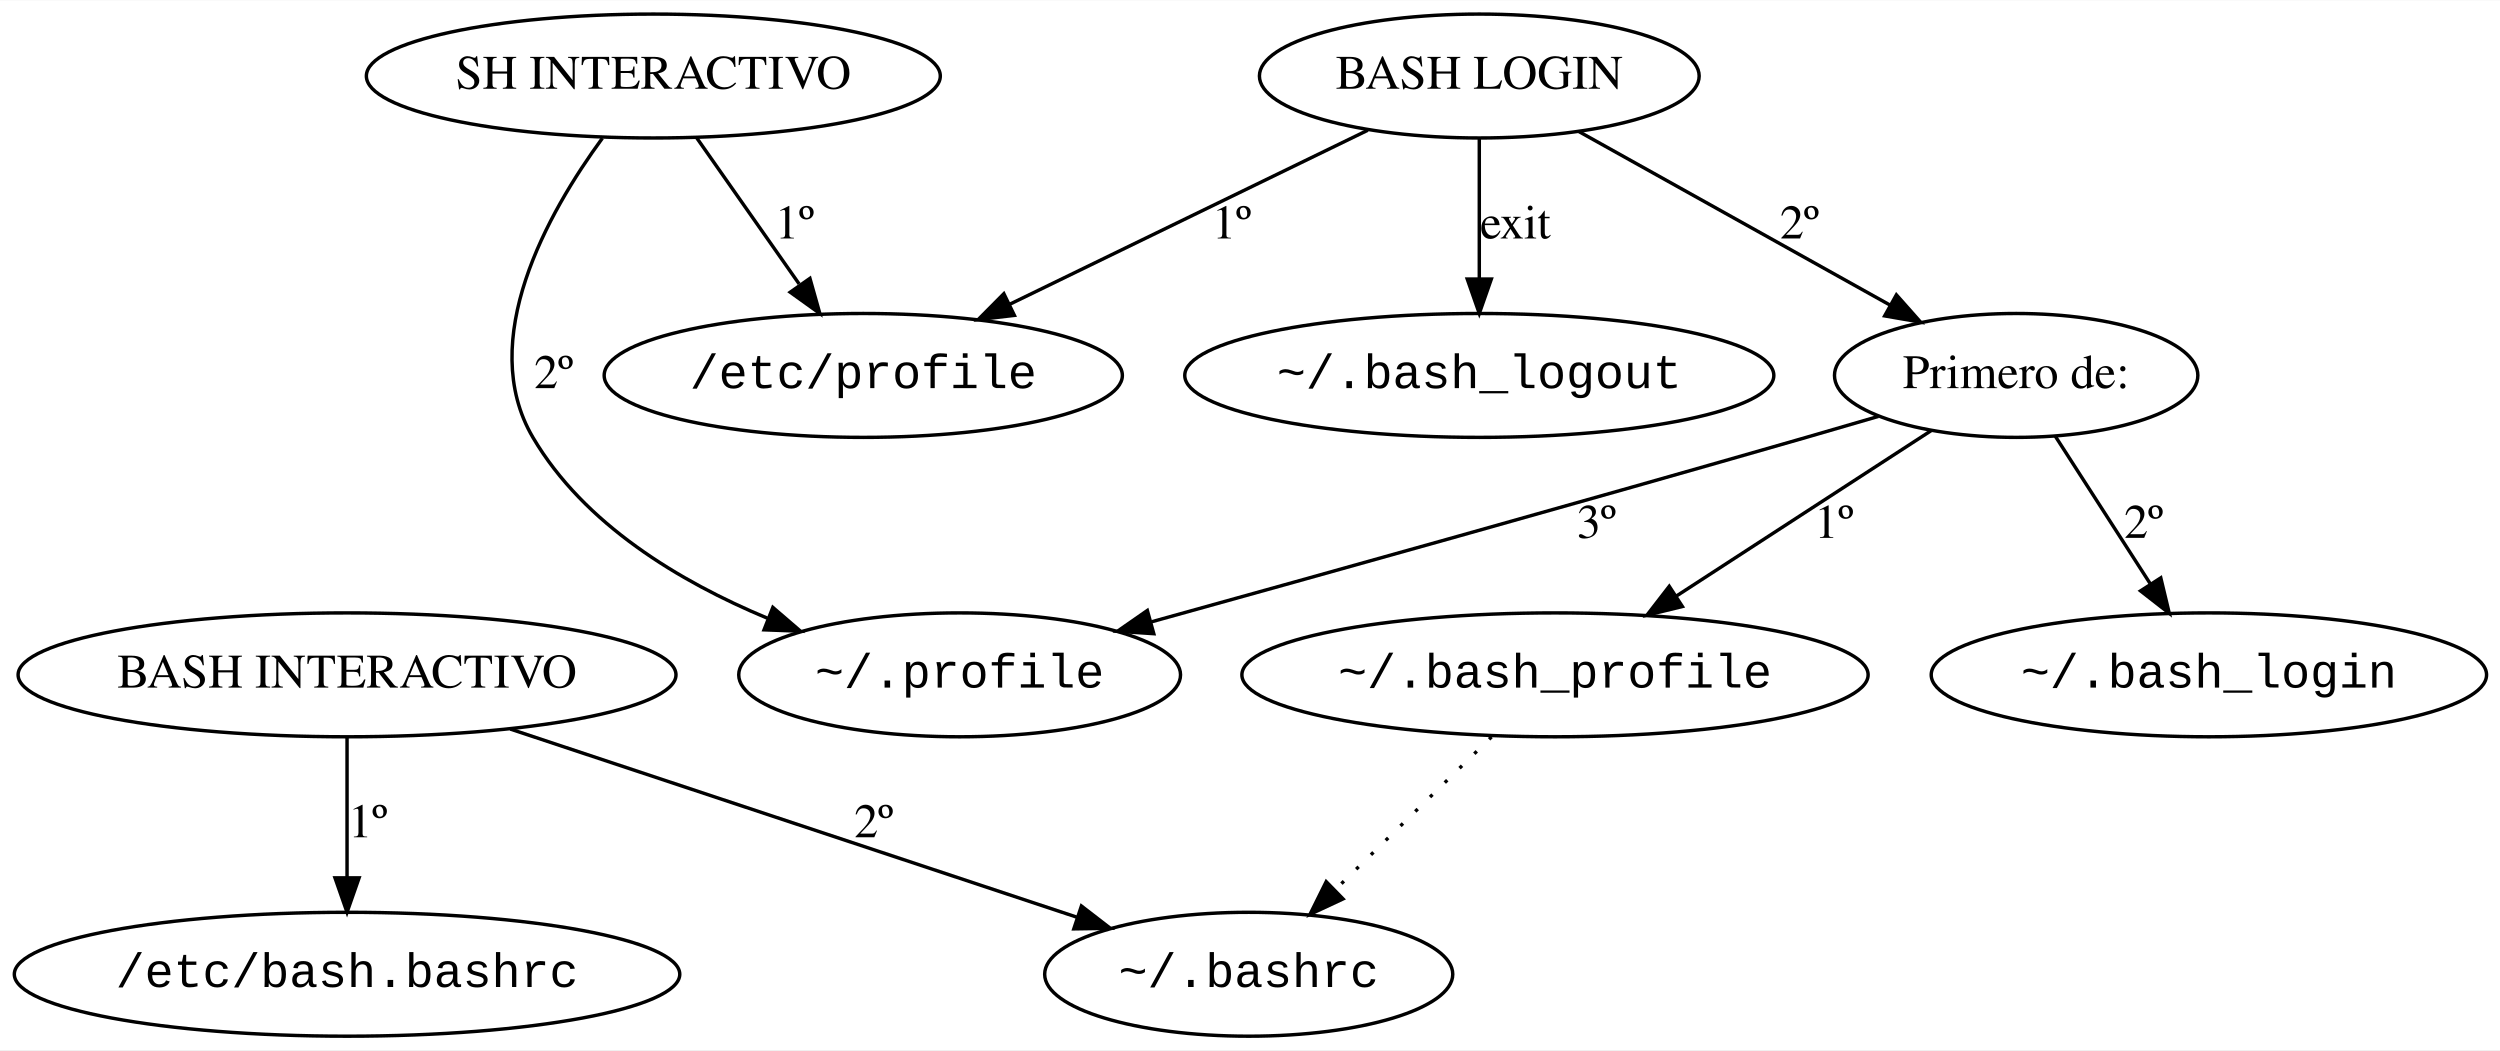
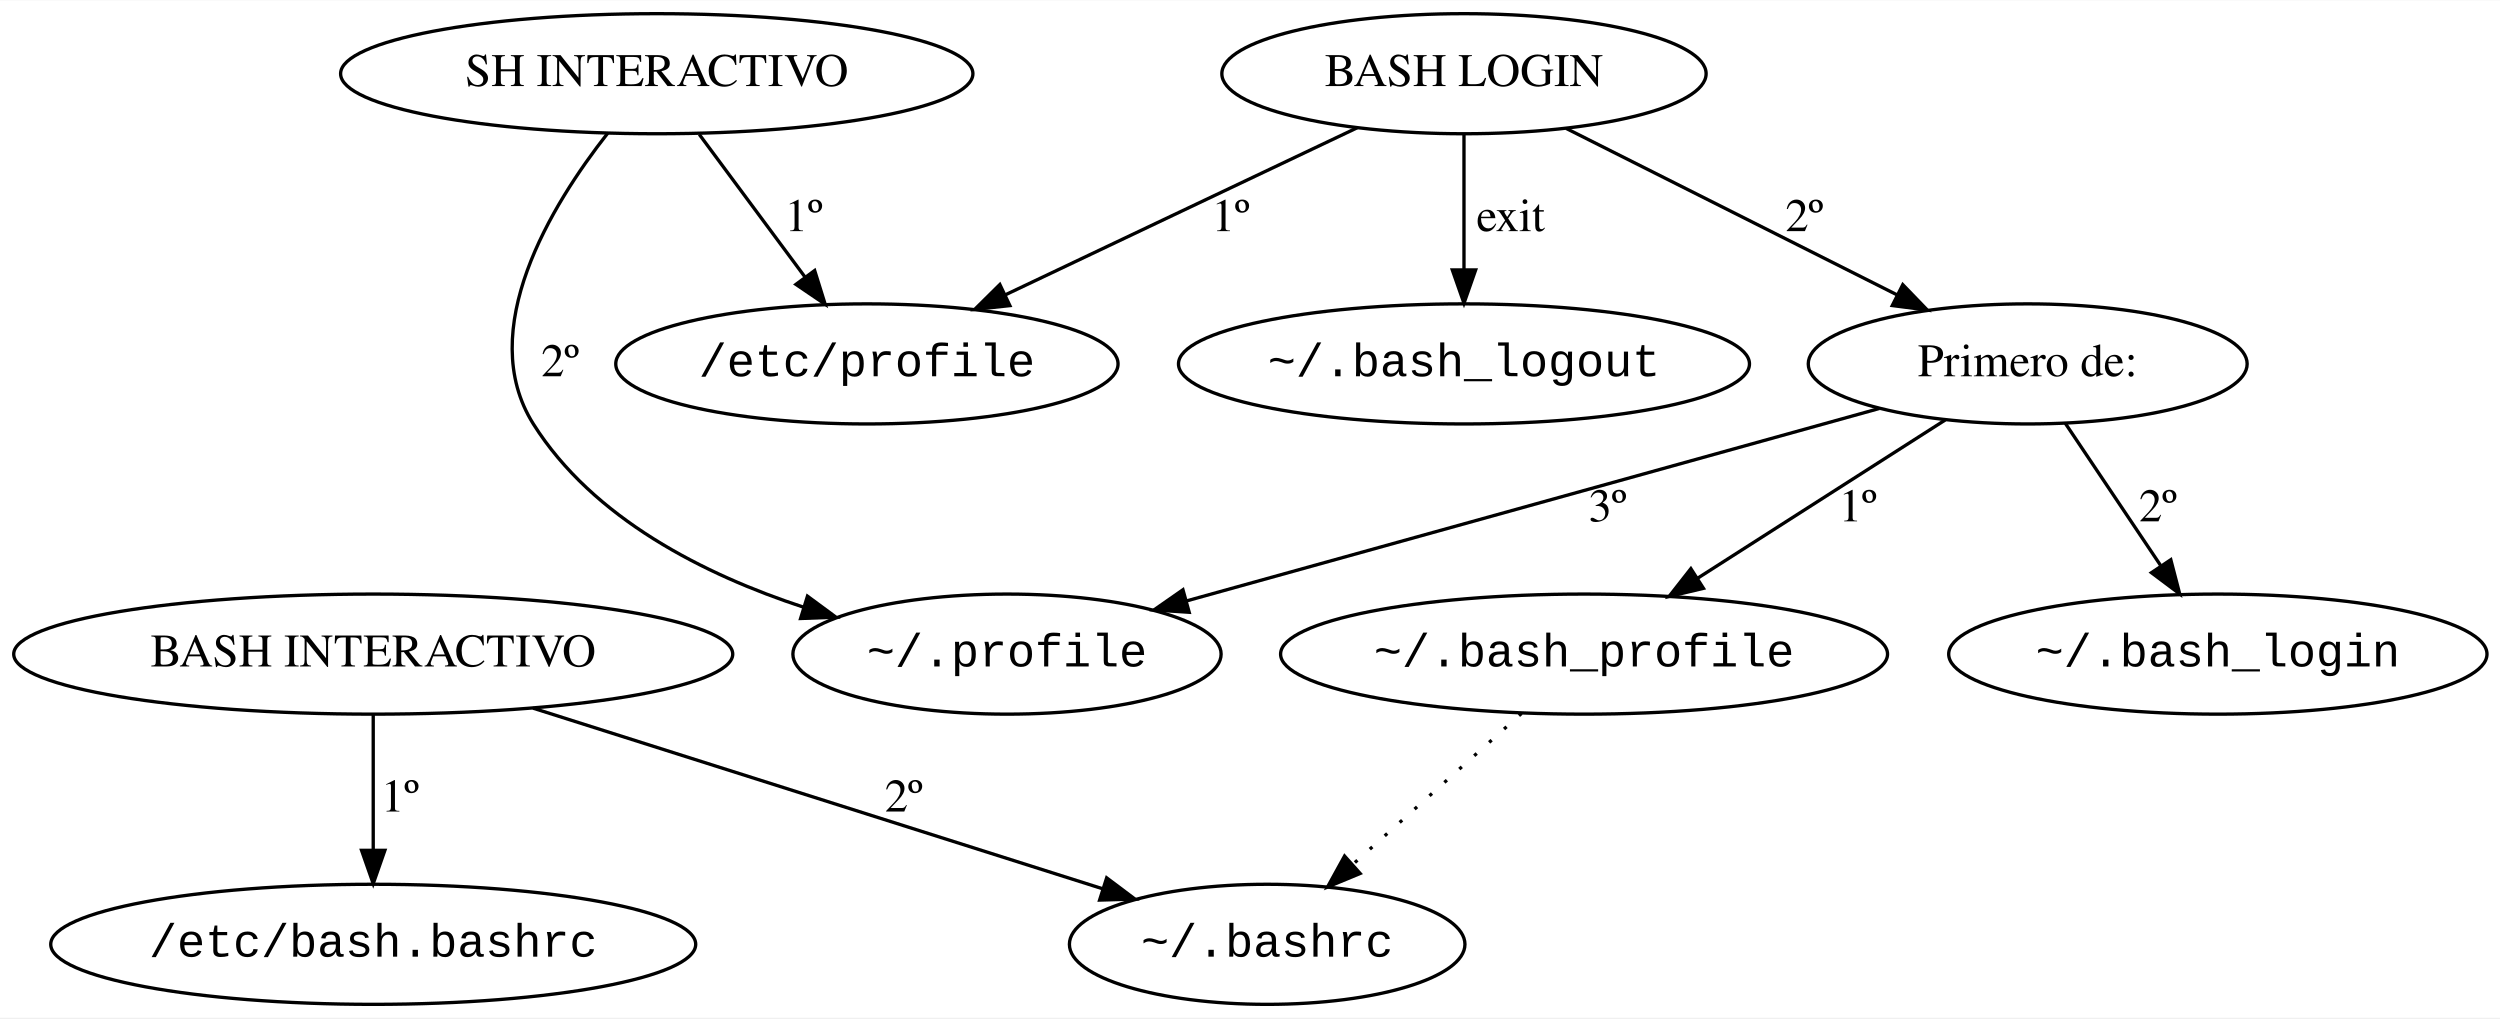
- <svg xmlns="http://www.w3.org/2000/svg" width="726pt" height="305pt" viewBox="0.00 0.00 726.43 305.00">
+ <svg xmlns="http://www.w3.org/2000/svg" width="749pt" height="305pt" viewBox="0.00 0.00 749.48 305.00">
  <g id="graph0" class="graph" transform="scale(1 1) rotate(0) translate(4 301)">
-     <polygon fill="#ffffff" stroke="transparent" points="-4,4 -4,-301 722.434,-301 722.434,4 -4,4" />
+     <polygon fill="white" stroke="transparent" points="-4,4 -4,-301 745.48,-301 745.48,4 -4,4" />
    <g id="node1" class="node">
-       <ellipse fill="none" stroke="#000000" cx="447.841" cy="-105" rx="90.984" ry="18" />
-       <text text-anchor="middle" x="447.841" y="-101.3" font-family="courier new" font-size="14.00" fill="#000000">~/.bash_profile</text>
+       <ellipse fill="none" stroke="black" cx="470.89" cy="-105" rx="90.98" ry="18" />
+       <text text-anchor="middle" x="470.89" y="-101.3" font-family="courier new" font-size="14.00">~/.bash_profile</text>
    </g>
    <g id="node6" class="node">
-       <ellipse fill="none" stroke="#000000" cx="358.841" cy="-18" rx="59.29" ry="18" />
-       <text text-anchor="middle" x="358.841" y="-14.3" font-family="courier new" font-size="14.00" fill="#000000">~/.bashrc</text>
+       <ellipse fill="none" stroke="black" cx="375.89" cy="-18" rx="59.29" ry="18" />
+       <text text-anchor="middle" x="375.89" y="-14.3" font-family="courier new" font-size="14.00">~/.bashrc</text>
    </g>
    <g id="edge11" class="edge">
-       <path fill="none" stroke="#000000" stroke-dasharray="1,5" d="M429.401,-86.974C416.22,-74.089 398.33,-56.601 383.862,-42.458" />
-       <polygon fill="#000000" stroke="#000000" points="386.249,-39.897 376.651,-35.41 381.356,-44.903 386.249,-39.897" />
+       <path fill="none" stroke="black" stroke-dasharray="1,5" d="M452.12,-87.21C437.62,-74.23 417.4,-56.14 401.43,-41.85" />
+       <polygon fill="black" stroke="black" points="403.76,-39.24 393.98,-35.18 399.09,-44.46 403.76,-39.24" />
    </g>
    <g id="node2" class="node">
-       <ellipse fill="none" stroke="#000000" cx="637.841" cy="-105" rx="80.686" ry="18" />
-       <text text-anchor="middle" x="637.841" y="-101.3" font-family="courier new" font-size="14.00" fill="#000000">~/.bash_login</text>
+       <ellipse fill="none" stroke="black" cx="660.89" cy="-105" rx="80.69" ry="18" />
+       <text text-anchor="middle" x="660.89" y="-101.3" font-family="courier new" font-size="14.00">~/.bash_login</text>
    </g>
    <g id="node3" class="node">
-       <ellipse fill="none" stroke="#000000" cx="274.841" cy="-105" rx="64.189" ry="18" />
-       <text text-anchor="middle" x="274.841" y="-101.3" font-family="courier new" font-size="14.00" fill="#000000">~/.profile</text>
+       <ellipse fill="none" stroke="black" cx="297.89" cy="-105" rx="64.19" ry="18" />
+       <text text-anchor="middle" x="297.89" y="-101.3" font-family="courier new" font-size="14.00">~/.profile</text>
    </g>
    <g id="node4" class="node">
-       <ellipse fill="none" stroke="#000000" cx="425.841" cy="-192" rx="85.585" ry="18" />
-       <text text-anchor="middle" x="425.841" y="-188.3" font-family="courier new" font-size="14.00" fill="#000000">~/.bash_logout</text>
+       <ellipse fill="none" stroke="black" cx="434.89" cy="-192" rx="85.59" ry="18" />
+       <text text-anchor="middle" x="434.89" y="-188.3" font-family="courier new" font-size="14.00">~/.bash_logout</text>
    </g>
    <g id="node5" class="node">
-       <ellipse fill="none" stroke="#000000" cx="96.841" cy="-18" rx="96.683" ry="18" />
-       <text text-anchor="middle" x="96.841" y="-14.3" font-family="courier new" font-size="14.00" fill="#000000">/etc/bash.bashrc</text>
+       <ellipse fill="none" stroke="black" cx="107.89" cy="-18" rx="96.68" ry="18" />
+       <text text-anchor="middle" x="107.89" y="-14.3" font-family="courier new" font-size="14.00">/etc/bash.bashrc</text>
    </g>
    <g id="node7" class="node">
-       <ellipse fill="none" stroke="#000000" cx="246.841" cy="-192" rx="75.287" ry="18" />
-       <text text-anchor="middle" x="246.841" y="-188.3" font-family="courier new" font-size="14.00" fill="#000000">/etc/profile</text>
+       <ellipse fill="none" stroke="black" cx="255.89" cy="-192" rx="75.29" ry="18" />
+       <text text-anchor="middle" x="255.89" y="-188.3" font-family="courier new" font-size="14.00">/etc/profile</text>
    </g>
    <g id="node8" class="node">
-       <ellipse fill="none" stroke="#000000" cx="425.841" cy="-279" rx="63.889" ry="18" />
-       <text text-anchor="middle" x="425.841" y="-275.3" font-family="Times,serif" font-size="14.00" fill="#000000">BASH LOGIN</text>
+       <ellipse fill="none" stroke="black" cx="434.89" cy="-279" rx="72.59" ry="18" />
+       <text text-anchor="middle" x="434.89" y="-275.3" font-family="Times,serif" font-size="14.00">BASH LOGIN</text>
    </g>
    <g id="edge6" class="edge">
-       <path fill="none" stroke="#000000" d="M425.841,-260.974C425.841,-249.192 425.841,-233.561 425.841,-220.158" />
-       <polygon fill="#000000" stroke="#000000" points="429.341,-220.003 425.841,-210.003 422.341,-220.003 429.341,-220.003" />
-       <text text-anchor="middle" x="436.341" y="-231.8" font-family="Times,serif" font-size="14.00" fill="#000000">exit</text>
+       <path fill="none" stroke="black" d="M434.89,-260.8C434.89,-249.16 434.89,-233.55 434.89,-220.24" />
+       <polygon fill="black" stroke="black" points="438.39,-220.18 434.89,-210.18 431.39,-220.18 438.39,-220.18" />
+       <text text-anchor="middle" x="448.89" y="-231.8" font-family="Times,serif" font-size="14.00">exit</text>
    </g>
    <g id="edge1" class="edge">
-       <path fill="none" stroke="#000000" d="M393.426,-263.245C364.266,-249.072 321.232,-228.156 289.328,-212.65" />
-       <polygon fill="#000000" stroke="#000000" points="290.753,-209.451 280.229,-208.228 287.693,-215.747 290.753,-209.451" />
-       <text text-anchor="middle" x="353.841" y="-231.8" font-family="Times,serif" font-size="14.00" fill="#000000">1º</text>
+       <path fill="none" stroke="black" d="M402.89,-262.8C373.42,-248.81 329.52,-227.96 297.37,-212.7" />
+       <polygon fill="black" stroke="black" points="298.75,-209.48 288.22,-208.35 295.75,-215.8 298.75,-209.48" />
+       <text text-anchor="middle" x="364.89" y="-231.8" font-family="Times,serif" font-size="14.00">1º</text>
    </g>
    <g id="node9" class="node">
-       <ellipse fill="none" stroke="#000000" cx="581.841" cy="-192" rx="52.791" ry="18" />
-       <text text-anchor="middle" x="581.841" y="-188.3" font-family="Times,serif" font-size="14.00" fill="#000000">Primero de:</text>
+       <ellipse fill="none" stroke="black" cx="603.89" cy="-192" rx="65.79" ry="18" />
+       <text text-anchor="middle" x="603.89" y="-188.3" font-family="Times,serif" font-size="14.00">Primero de:</text>
    </g>
    <g id="edge2" class="edge">
-       <path fill="none" stroke="#000000" d="M454.818,-262.84C480.309,-248.624 517.547,-227.856 545.119,-212.48" />
-       <polygon fill="#000000" stroke="#000000" points="547.039,-215.416 554.068,-207.489 543.63,-209.303 547.039,-215.416" />
-       <text text-anchor="middle" x="518.841" y="-231.8" font-family="Times,serif" font-size="14.00" fill="#000000">2º</text>
+       <path fill="none" stroke="black" d="M465.5,-262.61C493.34,-248.6 534.58,-227.86 564.8,-212.66" />
+       <polygon fill="black" stroke="black" points="566.44,-215.76 573.8,-208.14 563.29,-209.5 566.44,-215.76" />
+       <text text-anchor="middle" x="536.89" y="-231.8" font-family="Times,serif" font-size="14.00">2º</text>
    </g>
    <g id="edge3" class="edge">
-       <path fill="none" stroke="#000000" d="M557.264,-176.043C536.495,-162.559 506.487,-143.076 483.147,-127.922" />
-       <polygon fill="#000000" stroke="#000000" points="484.854,-124.858 474.561,-122.348 481.042,-130.729 484.854,-124.858" />
-       <text text-anchor="middle" x="528.841" y="-144.8" font-family="Times,serif" font-size="14.00" fill="#000000">1º</text>
+       <path fill="none" stroke="black" d="M579.19,-175.21C558.27,-161.84 528.08,-142.55 504.88,-127.72" />
+       <polygon fill="black" stroke="black" points="506.68,-124.72 496.37,-122.28 502.91,-130.62 506.68,-124.72" />
+       <text text-anchor="middle" x="552.89" y="-144.8" font-family="Times,serif" font-size="14.00">1º</text>
    </g>
    <g id="edge4" class="edge">
-       <path fill="none" stroke="#000000" d="M593.174,-174.394C601.091,-162.094 611.804,-145.45 620.754,-131.546" />
-       <polygon fill="#000000" stroke="#000000" points="623.864,-133.181 626.334,-122.878 617.978,-129.393 623.864,-133.181" />
-       <text text-anchor="middle" x="618.841" y="-144.8" font-family="Times,serif" font-size="14.00" fill="#000000">2º</text>
+       <path fill="none" stroke="black" d="M615.15,-174.21C623.3,-162.06 634.45,-145.43 643.7,-131.63" />
+       <polygon fill="black" stroke="black" points="646.79,-133.3 649.46,-123.05 640.98,-129.41 646.79,-133.3" />
+       <text text-anchor="middle" x="642.89" y="-144.8" font-family="Times,serif" font-size="14.00">2º</text>
    </g>
    <g id="edge5" class="edge">
-       <path fill="none" stroke="#000000" d="M541.833,-180.11C534.841,-178.056 527.633,-175.954 520.841,-174 455.639,-155.237 380.529,-134.262 330.629,-120.417" />
-       <polygon fill="#000000" stroke="#000000" points="331.258,-116.959 320.686,-117.66 329.387,-123.705 331.258,-116.959" />
-       <text text-anchor="middle" x="459.841" y="-144.8" font-family="Times,serif" font-size="14.00" fill="#000000">3º</text>
+       <path fill="none" stroke="black" d="M559.4,-178.64C504.4,-163.36 410.86,-137.38 351.83,-120.98" />
+       <polygon fill="black" stroke="black" points="352.51,-117.54 341.94,-118.24 350.64,-124.29 352.51,-117.54" />
+       <text text-anchor="middle" x="477.89" y="-144.8" font-family="Times,serif" font-size="14.00">3º</text>
    </g>
    <g id="node10" class="node">
-       <ellipse fill="none" stroke="#000000" cx="96.841" cy="-105" rx="95.583" ry="18" />
-       <text text-anchor="middle" x="96.841" y="-101.3" font-family="Times,serif" font-size="14.00" fill="#000000">BASH INTERACTIVO</text>
+       <ellipse fill="none" stroke="black" cx="107.89" cy="-105" rx="107.78" ry="18" />
+       <text text-anchor="middle" x="107.89" y="-101.3" font-family="Times,serif" font-size="14.00">BASH INTERACTIVO</text>
    </g>
    <g id="edge7" class="edge">
-       <path fill="none" stroke="#000000" d="M96.841,-86.974C96.841,-75.192 96.841,-59.561 96.841,-46.158" />
-       <polygon fill="#000000" stroke="#000000" points="100.341,-46.003 96.841,-36.003 93.341,-46.003 100.341,-46.003" />
-       <text text-anchor="middle" x="102.841" y="-57.8" font-family="Times,serif" font-size="14.00" fill="#000000">1º</text>
+       <path fill="none" stroke="black" d="M107.89,-86.8C107.89,-75.16 107.89,-59.55 107.89,-46.24" />
+       <polygon fill="black" stroke="black" points="111.39,-46.18 107.89,-36.18 104.39,-46.18 111.39,-46.18" />
+       <text text-anchor="middle" x="115.89" y="-57.8" font-family="Times,serif" font-size="14.00">1º</text>
    </g>
    <g id="edge8" class="edge">
-       <path fill="none" stroke="#000000" d="M144.288,-89.245C190.82,-73.793 261.493,-50.326 308.874,-34.592" />
-       <polygon fill="#000000" stroke="#000000" points="310.227,-37.831 318.615,-31.358 308.021,-31.188 310.227,-37.831" />
-       <text text-anchor="middle" x="249.841" y="-57.8" font-family="Times,serif" font-size="14.00" fill="#000000">2º</text>
+       <path fill="none" stroke="black" d="M155.8,-88.8C203.98,-73.53 277.89,-50.08 326.56,-34.65" />
+       <polygon fill="black" stroke="black" points="327.77,-37.93 336.24,-31.57 325.65,-31.26 327.77,-37.93" />
+       <text text-anchor="middle" x="266.89" y="-57.8" font-family="Times,serif" font-size="14.00">2º</text>
    </g>
    <g id="node11" class="node">
-       <ellipse fill="none" stroke="#000000" cx="185.841" cy="-279" rx="83.386" ry="18" />
-       <text text-anchor="middle" x="185.841" y="-275.3" font-family="Times,serif" font-size="14.00" fill="#000000">SH INTERACTIVO</text>
+       <ellipse fill="none" stroke="black" cx="192.89" cy="-279" rx="94.78" ry="18" />
+       <text text-anchor="middle" x="192.89" y="-275.3" font-family="Times,serif" font-size="14.00">SH INTERACTIVO</text>
    </g>
    <g id="edge10" class="edge">
-       <path fill="none" stroke="#000000" d="M171.04,-260.946C155.152,-239.222 134.285,-202.159 150.841,-174 165.678,-148.766 193.455,-132.091 218.964,-121.467" />
-       <polygon fill="#000000" stroke="#000000" points="220.567,-124.598 228.598,-117.686 218.01,-118.082 220.567,-124.598" />
-       <text text-anchor="middle" x="156.841" y="-188.3" font-family="Times,serif" font-size="14.00" fill="#000000">2º</text>
+       <path fill="none" stroke="black" d="M178.17,-261.14C161.33,-239.69 138.22,-202.05 155.89,-174 173.77,-145.62 207.14,-128.82 237.04,-119.02" />
+       <polygon fill="black" stroke="black" points="238.07,-122.37 246.6,-116.08 236.01,-115.68 238.07,-122.37" />
+       <text text-anchor="middle" x="163.89" y="-188.3" font-family="Times,serif" font-size="14.00">2º</text>
    </g>
    <g id="edge9" class="edge">
-       <path fill="none" stroke="#000000" d="M198.481,-260.974C207.069,-248.725 218.573,-232.316 228.207,-218.577" />
-       <polygon fill="#000000" stroke="#000000" points="231.343,-220.201 234.218,-210.003 225.612,-216.182 231.343,-220.201" />
-       <text text-anchor="middle" x="226.841" y="-231.8" font-family="Times,serif" font-size="14.00" fill="#000000">1º</text>
+       <path fill="none" stroke="black" d="M205.64,-260.8C214.75,-248.51 227.15,-231.77 237.36,-218.01" />
+       <polygon fill="black" stroke="black" points="240.23,-220 243.38,-209.89 234.61,-215.84 240.23,-220" />
+       <text text-anchor="middle" x="236.89" y="-231.8" font-family="Times,serif" font-size="14.00">1º</text>
    </g>
  </g>
</svg>
